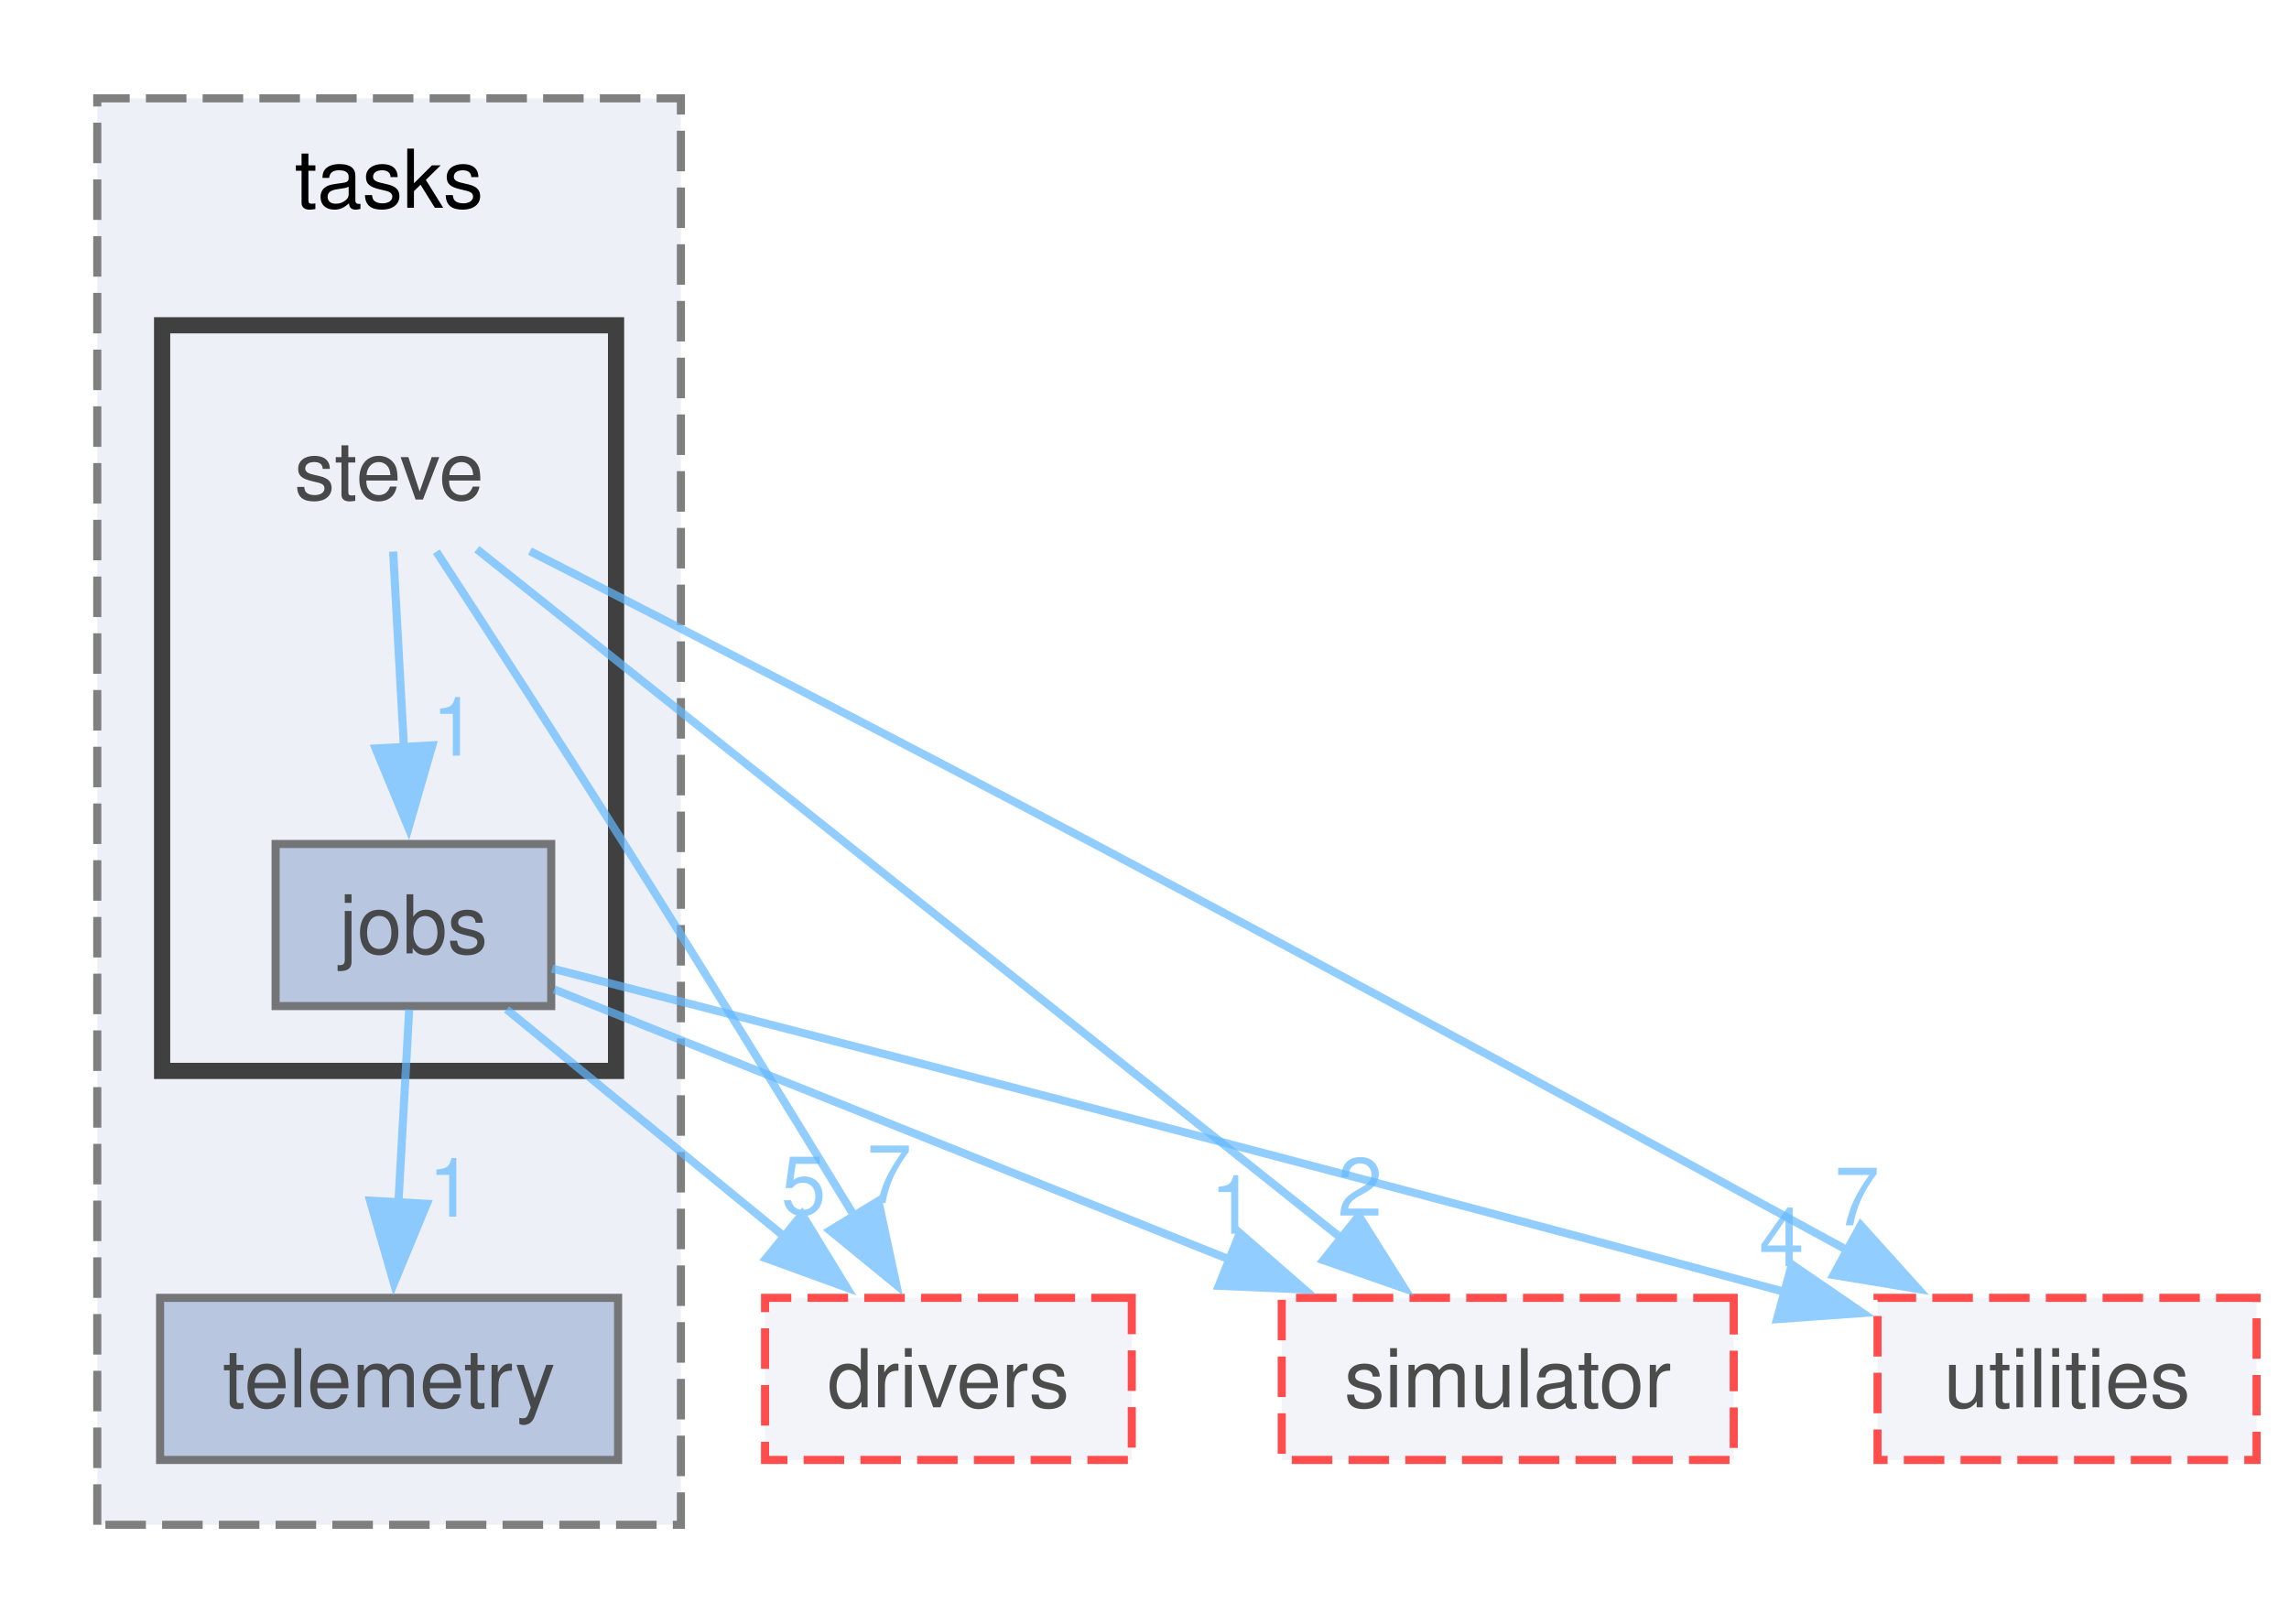
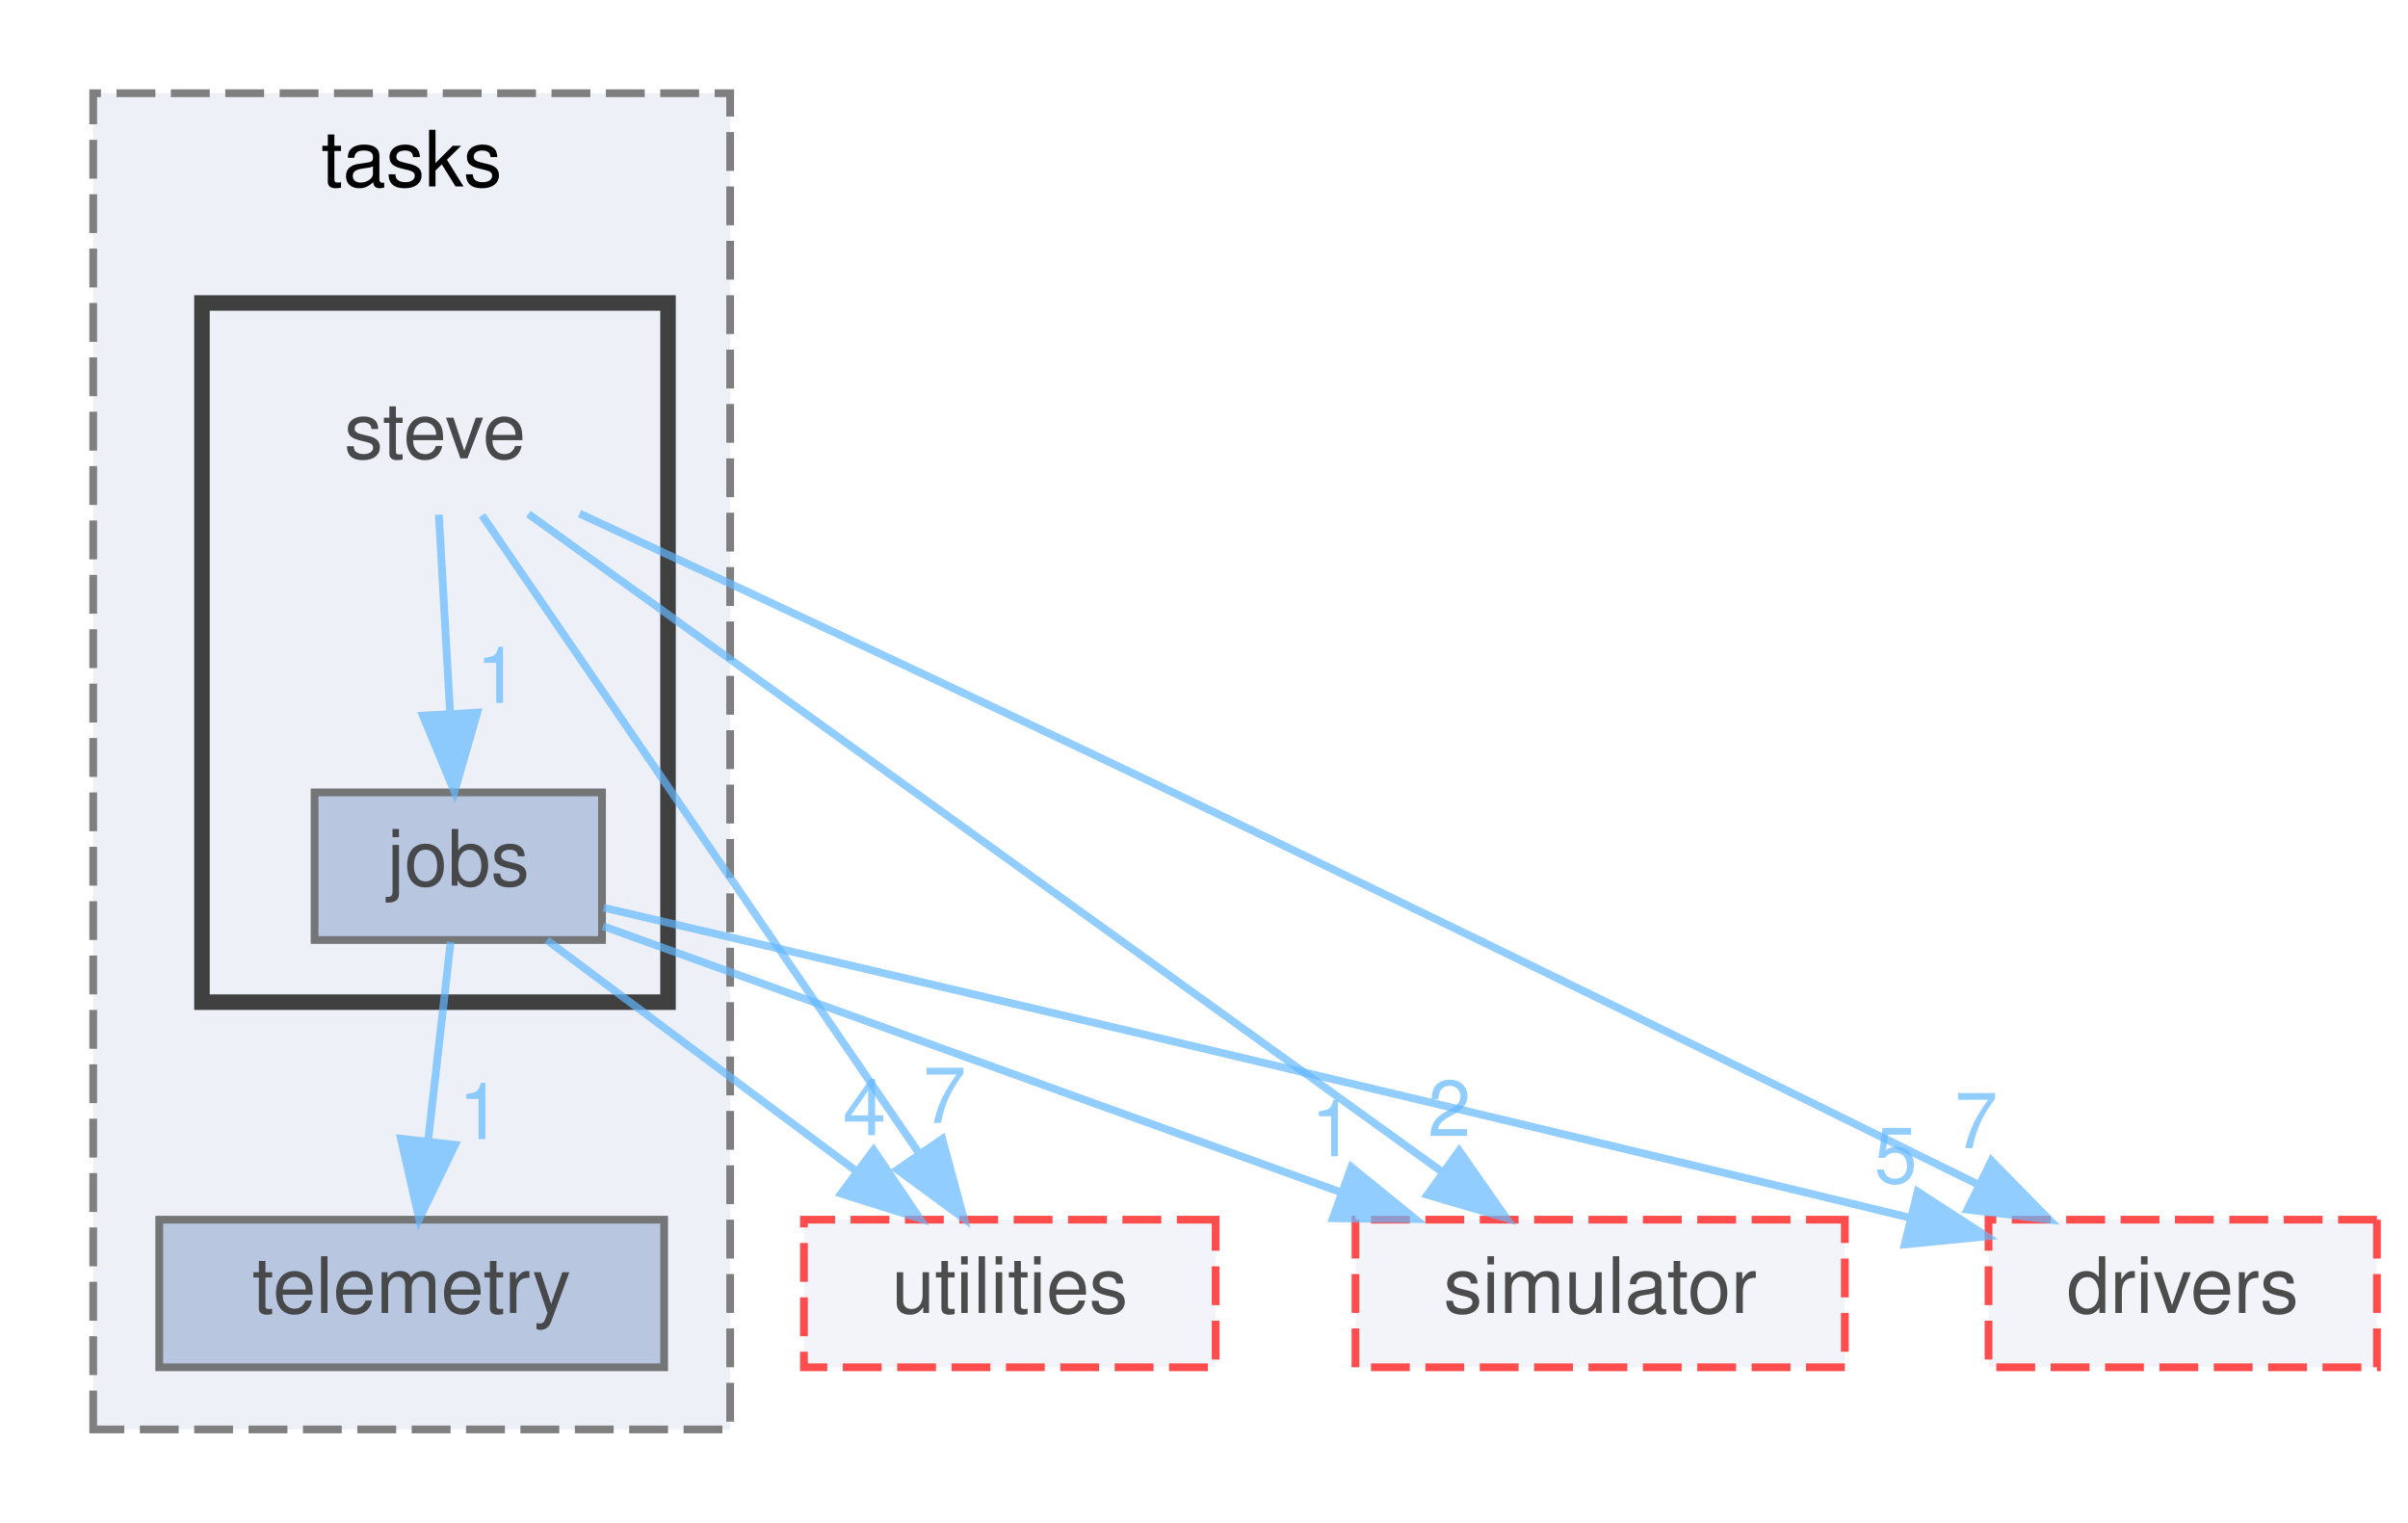
- <svg xmlns="http://www.w3.org/2000/svg" xmlns:xlink="http://www.w3.org/1999/xlink" width="282pt" height="200pt" viewBox="0.00 0.00 282.38 200.00">
+ <svg xmlns="http://www.w3.org/2000/svg" xmlns:xlink="http://www.w3.org/1999/xlink" width="310pt" height="196pt" viewBox="0.00 0.00 310.00 196.00">
  <svg id="main" version="1.1" xml:space="preserve">
    <style type="text/css">
.node, .edge {opacity: 0.7;}
.node.selected, .edge.selected {opacity: 1;}
.edge:hover path { stroke: red; }
.edge:hover polygon { stroke: red; fill: red; }
</style>
    <svg id="graph" class="graph">
-       <g id="graph0" class="graph" transform="scale(1 1) rotate(0) translate(4 196)">
+       <g id="graph0" class="graph" transform="scale(1 1) rotate(0) translate(4 192)">
        <g id="clust1" class="cluster">
          <g id="a_clust1">
            <a xlink:href="dir_76dd8867a16d204aa2db31affc56d971.html" target="_top" xlink:title="tasks">
-               <polygon fill="#edf0f7" stroke="#7f7f7f" stroke-dasharray="5,2" points="8,-8 8,-184 80,-184 80,-8 8,-8" />
-               <text text-anchor="middle" x="44" y="-170.5" font-family="Helvetica,sans-Serif" font-size="10.00">tasks</text>
+               <polygon fill="#edf0f7" stroke="#7f7f7f" stroke-dasharray="5,2" points="8,-8 8,-180 90,-180 90,-8 8,-8" />
+               <text text-anchor="middle" x="49" y="-168" font-family="Helvetica,sans-Serif" font-size="10.00">tasks</text>
            </a>
          </g>
        </g>
        <g id="clust2" class="cluster">
          <g id="a_clust2">
            <a xlink:href="dir_43eaeccdd6b29c571d9022b0dcb8cd4e.html" target="_top">
-               <polygon fill="#edf0f7" stroke="#404040" stroke-width="2" points="16,-64 16,-156 72,-156 72,-64 16,-64" />
+               <polygon fill="#edf0f7" stroke="#404040" stroke-width="2" points="22,-63 22,-153 82,-153 82,-63 22,-63" />
            </a>
          </g>
        </g>
        <g id="node1" class="node">
          <g id="a_node1">
            <a xlink:href="dir_4f57e902f0118f67b10044df4be31d1c.html" target="_top" xlink:title="telemetry">
-               <polygon fill="#a2b4d6" stroke="#404040" points="72.25,-36 15.75,-36 15.75,-16 72.25,-16 72.25,-36" />
-               <text text-anchor="middle" x="44" y="-22.5" font-family="Helvetica,sans-Serif" font-size="10.00">telemetry</text>
+               <polygon fill="#a2b4d6" stroke="#404040" points="81.5,-35 16.5,-35 16.5,-16 81.5,-16 81.5,-35" />
+               <text text-anchor="middle" x="49" y="-23" font-family="Helvetica,sans-Serif" font-size="10.00">telemetry</text>
            </a>
          </g>
        </g>
        <g id="node2" class="node">
-           <text text-anchor="middle" x="44" y="-134.5" font-family="Helvetica,sans-Serif" font-size="10.00">steve</text>
+           <text text-anchor="middle" x="52" y="-133" font-family="Helvetica,sans-Serif" font-size="10.00">steve</text>
        </g>
        <g id="node3" class="node">
          <g id="a_node3">
            <a xlink:href="dir_0b0cd054621bf98679e798cf173a51bc.html" target="_top" xlink:title="jobs">
-               <polygon fill="#a2b4d6" stroke="#404040" points="64,-92 30,-92 30,-72 64,-72 64,-92" />
-               <text text-anchor="middle" x="47" y="-78.5" font-family="Helvetica,sans-Serif" font-size="10.00">jobs</text>
+               <polygon fill="#a2b4d6" stroke="#404040" points="73.5,-90 36.5,-90 36.5,-71 73.5,-71 73.5,-90" />
+               <text text-anchor="middle" x="55" y="-78" font-family="Helvetica,sans-Serif" font-size="10.00">jobs</text>
            </a>
          </g>
        </g>
        <g id="edge1" class="edge">
          <g id="a_edge1">
-             <a xlink:href="dir_000023_000010.html" target="_top">
-               <path fill="none" stroke="#63b8ff" d="M44.5,-128.08C44.86,-121.48 45.38,-112.21 45.84,-103.79" />
-               <polygon fill="#63b8ff" stroke="#63b8ff" points="49.33,-104.17 46.39,-93.99 42.34,-103.78 49.33,-104.17" />
+             <a xlink:href="dir_000025_000012.html" target="_top">
+               <path fill="none" stroke="#63b8ff" d="M52.5,-125.75C52.89,-118.8 53.45,-108.85 53.95,-100.13" />
+               <polygon fill="#63b8ff" stroke="#63b8ff" points="57.44,-100.27 54.51,-90.09 50.45,-99.88 57.44,-100.27" />
            </a>
          </g>
          <g id="a_edge1-headlabel">
-             <a xlink:href="dir_000023_000010.html" target="_top" xlink:title="1">
-               <text text-anchor="middle" x="52.05" y="-102.9" font-family="Helvetica,sans-Serif" font-size="10.00" fill="#63b8ff">1</text>
+             <a xlink:href="dir_000025_000012.html" target="_top" xlink:title="1">
+               <text text-anchor="middle" x="60.07" y="-101.52" font-family="Helvetica,sans-Serif" font-size="10.00" fill="#63b8ff">1</text>
            </a>
          </g>
        </g>
        <g id="node4" class="node">
          <g id="a_node4">
            <a xlink:href="dir_420f87287d5a5fc6f35b7971ed84ed3f.html" target="_top" xlink:title="simulator">
-               <polygon fill="#edf0f7" stroke="red" stroke-dasharray="5,2" points="209.88,-36 154.12,-36 154.12,-16 209.88,-16 209.88,-36" />
-               <text text-anchor="middle" x="182" y="-22.5" font-family="Helvetica,sans-Serif" font-size="10.00">simulator</text>
+               <polygon fill="#edf0f7" stroke="red" stroke-dasharray="5,2" points="233.5,-35 170.5,-35 170.5,-16 233.5,-16 233.5,-35" />
+               <text text-anchor="middle" x="202" y="-23" font-family="Helvetica,sans-Serif" font-size="10.00">simulator</text>
            </a>
          </g>
        </g>
        <g id="edge2" class="edge">
          <g id="a_edge2">
-             <a xlink:href="dir_000023_000019.html" target="_top">
-               <path fill="none" stroke="#63b8ff" d="M54.83,-128.37C77.88,-110 132.1,-66.78 161.75,-43.14" />
-               <polygon fill="#63b8ff" stroke="#63b8ff" points="163.63,-46.12 169.27,-37.15 159.26,-40.65 163.63,-46.12" />
+             <a xlink:href="dir_000025_000021.html" target="_top">
+               <path fill="none" stroke="#63b8ff" d="M64.02,-125.84C89.69,-107.36 150.11,-63.86 181.8,-41.05" />
+               <polygon fill="#63b8ff" stroke="#63b8ff" points="183.85,-43.88 189.92,-35.2 179.76,-38.2 183.85,-43.88" />
            </a>
          </g>
          <g id="a_edge2-headlabel">
-             <a xlink:href="dir_000023_000019.html" target="_top" xlink:title="2">
-               <text text-anchor="middle" x="163.77" y="-46.14" font-family="Helvetica,sans-Serif" font-size="10.00" fill="#63b8ff">2</text>
+             <a xlink:href="dir_000025_000021.html" target="_top" xlink:title="2">
+               <text text-anchor="middle" x="182.59" y="-45.78" font-family="Helvetica,sans-Serif" font-size="10.00" fill="#63b8ff">2</text>
            </a>
          </g>
        </g>
        <g id="node5" class="node">
          <g id="a_node5">
+             <a xlink:href="dir_ce9acbebd20a964a9fb527ea0a00b86e.html" target="_top" xlink:title="drivers">
+               <polygon fill="#edf0f7" stroke="red" stroke-dasharray="5,2" points="302,-35 252,-35 252,-16 302,-16 302,-35" />
+               <text text-anchor="middle" x="277" y="-23" font-family="Helvetica,sans-Serif" font-size="10.00">drivers</text>
+             </a>
+           </g>
+         </g>
+         <g id="edge3" class="edge">
+           <g id="a_edge3">
+             <a xlink:href="dir_000025_000003.html" target="_top">
+               <path fill="none" stroke="#63b8ff" d="M70.61,-125.89C89.79,-116.99 120.55,-102.65 147,-90 182.96,-72.79 224.31,-52.51 250.53,-39.59" />
+               <polygon fill="#63b8ff" stroke="#63b8ff" points="252.38,-42.58 259.8,-35.01 249.28,-36.3 252.38,-42.58" />
+             </a>
+           </g>
+           <g id="a_edge3-headlabel">
+             <a xlink:href="dir_000025_000003.html" target="_top" xlink:title="7">
+               <text text-anchor="middle" x="250.41" y="-44.21" font-family="Helvetica,sans-Serif" font-size="10.00" fill="#63b8ff">7</text>
+             </a>
+           </g>
+         </g>
+         <g id="node6" class="node">
+           <g id="a_node6">
            <a xlink:href="dir_f18bcf57bbcb015d680a06f545708a64.html" target="_top" xlink:title="utilities">
-               <polygon fill="#edf0f7" stroke="red" stroke-dasharray="5,2" points="274.38,-36 227.62,-36 227.62,-16 274.38,-16 274.38,-36" />
-               <text text-anchor="middle" x="251" y="-22.5" font-family="Helvetica,sans-Serif" font-size="10.00">utilities</text>
+               <polygon fill="#edf0f7" stroke="red" stroke-dasharray="5,2" points="152.5,-35 99.5,-35 99.5,-16 152.5,-16 152.5,-35" />
+               <text text-anchor="middle" x="126" y="-23" font-family="Helvetica,sans-Serif" font-size="10.00">utilities</text>
            </a>
          </g>
        </g>
        <g id="edge4" class="edge">
          <g id="a_edge4">
-             <a xlink:href="dir_000023_000031.html" target="_top">
-               <path fill="none" stroke="#63b8ff" d="M61.38,-128.13C78.98,-119.13 106.95,-104.73 131,-92 163.1,-75 199.79,-55.05 224.06,-41.78" />
-               <polygon fill="#63b8ff" stroke="#63b8ff" points="225.55,-44.96 232.64,-37.09 222.19,-38.82 225.55,-44.96" />
+             <a xlink:href="dir_000025_000034.html" target="_top">
+               <path fill="none" stroke="#63b8ff" d="M58.06,-125.66C70.31,-107.77 98.25,-67 114.22,-43.69" />
+               <polygon fill="#63b8ff" stroke="#63b8ff" points="117.3,-45.39 120.07,-35.16 111.53,-41.43 117.3,-45.39" />
            </a>
          </g>
          <g id="a_edge4-headlabel">
-             <a xlink:href="dir_000023_000031.html" target="_top" xlink:title="7">
-               <text text-anchor="middle" x="225.09" y="-44.95" font-family="Helvetica,sans-Serif" font-size="10.00" fill="#63b8ff">7</text>
-             </a>
-           </g>
-         </g>
-         <g id="node6" class="node">
-           <g id="a_node6">
-             <a xlink:href="dir_ce9acbebd20a964a9fb527ea0a00b86e.html" target="_top" xlink:title="drivers">
-               <polygon fill="#edf0f7" stroke="red" stroke-dasharray="5,2" points="135.62,-36 90.38,-36 90.38,-16 135.62,-16 135.62,-36" />
-               <text text-anchor="middle" x="113" y="-22.5" font-family="Helvetica,sans-Serif" font-size="10.00">drivers</text>
-             </a>
-           </g>
-         </g>
-         <g id="edge3" class="edge">
-           <g id="a_edge3">
-             <a xlink:href="dir_000023_000001.html" target="_top">
-               <path fill="none" stroke="#63b8ff" d="M49.83,-128.07C55.73,-119.02 65.07,-104.58 73,-92 82.71,-76.58 93.53,-58.98 101.46,-45.98" />
-               <polygon fill="#63b8ff" stroke="#63b8ff" points="104.36,-47.95 106.58,-37.59 98.38,-44.31 104.36,-47.95" />
-             </a>
-           </g>
-           <g id="a_edge3-headlabel">
-             <a xlink:href="dir_000023_000001.html" target="_top" xlink:title="7">
-               <text text-anchor="middle" x="105.7" y="-47.7" font-family="Helvetica,sans-Serif" font-size="10.00" fill="#63b8ff">7</text>
+             <a xlink:href="dir_000025_000034.html" target="_top" xlink:title="7">
+               <text text-anchor="middle" x="117.61" y="-47.46" font-family="Helvetica,sans-Serif" font-size="10.00" fill="#63b8ff">7</text>
            </a>
          </g>
        </g>
        <g id="edge6" class="edge">
          <g id="a_edge6">
-             <a xlink:href="dir_000010_000027.html" target="_top">
-               <path fill="none" stroke="#63b8ff" d="M46.48,-71.59C46.11,-65.01 45.61,-55.96 45.15,-47.73" />
-               <polygon fill="#63b8ff" stroke="#63b8ff" points="48.65,-47.6 44.6,-37.81 41.66,-47.99 48.65,-47.6" />
+             <a xlink:href="dir_000012_000030.html" target="_top">
+               <path fill="none" stroke="#63b8ff" d="M54.01,-70.75C53.22,-63.8 52.1,-53.85 51.11,-45.13" />
+               <polygon fill="#63b8ff" stroke="#63b8ff" points="54.58,-44.63 49.97,-35.09 47.62,-45.42 54.58,-44.63" />
            </a>
          </g>
          <g id="a_edge6-headlabel">
-             <a xlink:href="dir_000010_000027.html" target="_top" xlink:title="1">
-               <text text-anchor="middle" x="51.6" y="-46.02" font-family="Helvetica,sans-Serif" font-size="10.00" fill="#63b8ff">1</text>
+             <a xlink:href="dir_000012_000030.html" target="_top" xlink:title="1">
+               <text text-anchor="middle" x="57.8" y="-45.38" font-family="Helvetica,sans-Serif" font-size="10.00" fill="#63b8ff">1</text>
            </a>
          </g>
        </g>
        <g id="edge5" class="edge">
          <g id="a_edge5">
-             <a xlink:href="dir_000010_000019.html" target="_top">
-               <path fill="none" stroke="#63b8ff" d="M64.37,-74.05C85.4,-65.64 121.31,-51.28 147.93,-40.63" />
-               <polygon fill="#63b8ff" stroke="#63b8ff" points="148.95,-43.99 156.93,-37.03 146.35,-37.49 148.95,-43.99" />
+             <a xlink:href="dir_000012_000021.html" target="_top">
+               <path fill="none" stroke="#63b8ff" d="M73.62,-72.79C97.49,-64.18 139.33,-49.1 168.73,-38.49" />
+               <polygon fill="#63b8ff" stroke="#63b8ff" points="169.97,-41.77 178.19,-35.09 167.59,-35.18 169.97,-41.77" />
            </a>
          </g>
          <g id="a_edge5-headlabel">
-             <a xlink:href="dir_000010_000019.html" target="_top" xlink:title="1">
-               <text text-anchor="middle" x="148.07" y="-43.9" font-family="Helvetica,sans-Serif" font-size="10.00" fill="#63b8ff">1</text>
+             <a xlink:href="dir_000012_000021.html" target="_top" xlink:title="1">
+               <text text-anchor="middle" x="167.55" y="-43.16" font-family="Helvetica,sans-Serif" font-size="10.00" fill="#63b8ff">1</text>
+             </a>
+           </g>
+         </g>
+         <g id="edge7" class="edge">
+           <g id="a_edge7">
+             <a xlink:href="dir_000012_000003.html" target="_top">
+               <path fill="none" stroke="#63b8ff" d="M73.7,-75.16C105.93,-67.65 174.27,-51.66 241.8,-35.27" />
+               <polygon fill="#63b8ff" stroke="#63b8ff" points="242.87,-38.61 251.76,-32.85 241.21,-31.81 242.87,-38.61" />
+             </a>
+           </g>
+           <g id="a_edge7-headlabel">
+             <a xlink:href="dir_000012_000003.html" target="_top" xlink:title="5">
+               <text text-anchor="middle" x="240.05" y="-39.72" font-family="Helvetica,sans-Serif" font-size="10.00" fill="#63b8ff">5</text>
            </a>
          </g>
        </g>
        <g id="edge8" class="edge">
          <g id="a_edge8">
-             <a xlink:href="dir_000010_000031.html" target="_top">
-               <path fill="none" stroke="#63b8ff" d="M64.12,-76.63C93.32,-69.16 154.89,-53.3 216.21,-36.72" />
-               <polygon fill="#63b8ff" stroke="#63b8ff" points="217.05,-40.12 225.79,-34.13 215.22,-33.37 217.05,-40.12" />
+             <a xlink:href="dir_000012_000034.html" target="_top">
+               <path fill="none" stroke="#63b8ff" d="M66.41,-70.98C77.11,-63 93.34,-50.88 106.16,-41.31" />
+               <polygon fill="#63b8ff" stroke="#63b8ff" points="108.47,-43.96 114.39,-35.17 104.28,-38.35 108.47,-43.96" />
            </a>
          </g>
          <g id="a_edge8-headlabel">
-             <a xlink:href="dir_000010_000031.html" target="_top" xlink:title="4">
-               <text text-anchor="middle" x="215.78" y="-39.91" font-family="Helvetica,sans-Serif" font-size="10.00" fill="#63b8ff">4</text>
-             </a>
-           </g>
-         </g>
-         <g id="edge7" class="edge">
-           <g id="a_edge7">
-             <a xlink:href="dir_000010_000001.html" target="_top">
-               <path fill="none" stroke="#63b8ff" d="M58.5,-71.59C67.96,-63.85 81.6,-52.69 92.87,-43.47" />
-               <polygon fill="#63b8ff" stroke="#63b8ff" points="94.94,-46.3 100.46,-37.26 90.51,-40.88 94.94,-46.3" />
-             </a>
-           </g>
-           <g id="a_edge7-headlabel">
-             <a xlink:href="dir_000010_000001.html" target="_top" xlink:title="5">
-               <text text-anchor="middle" x="95.13" y="-46.31" font-family="Helvetica,sans-Serif" font-size="10.00" fill="#63b8ff">5</text>
+             <a xlink:href="dir_000012_000034.html" target="_top" xlink:title="4">
+               <text text-anchor="middle" x="107.28" y="-45.88" font-family="Helvetica,sans-Serif" font-size="10.00" fill="#63b8ff">4</text>
            </a>
          </g>
        </g>
      </g>
    </svg>
  </svg>
  <style type="text/css">

[data-mouse-over-selected='false'] { opacity: 0.7; }
[data-mouse-over-selected='true']  { opacity: 1.0; }

</style>
</svg>
